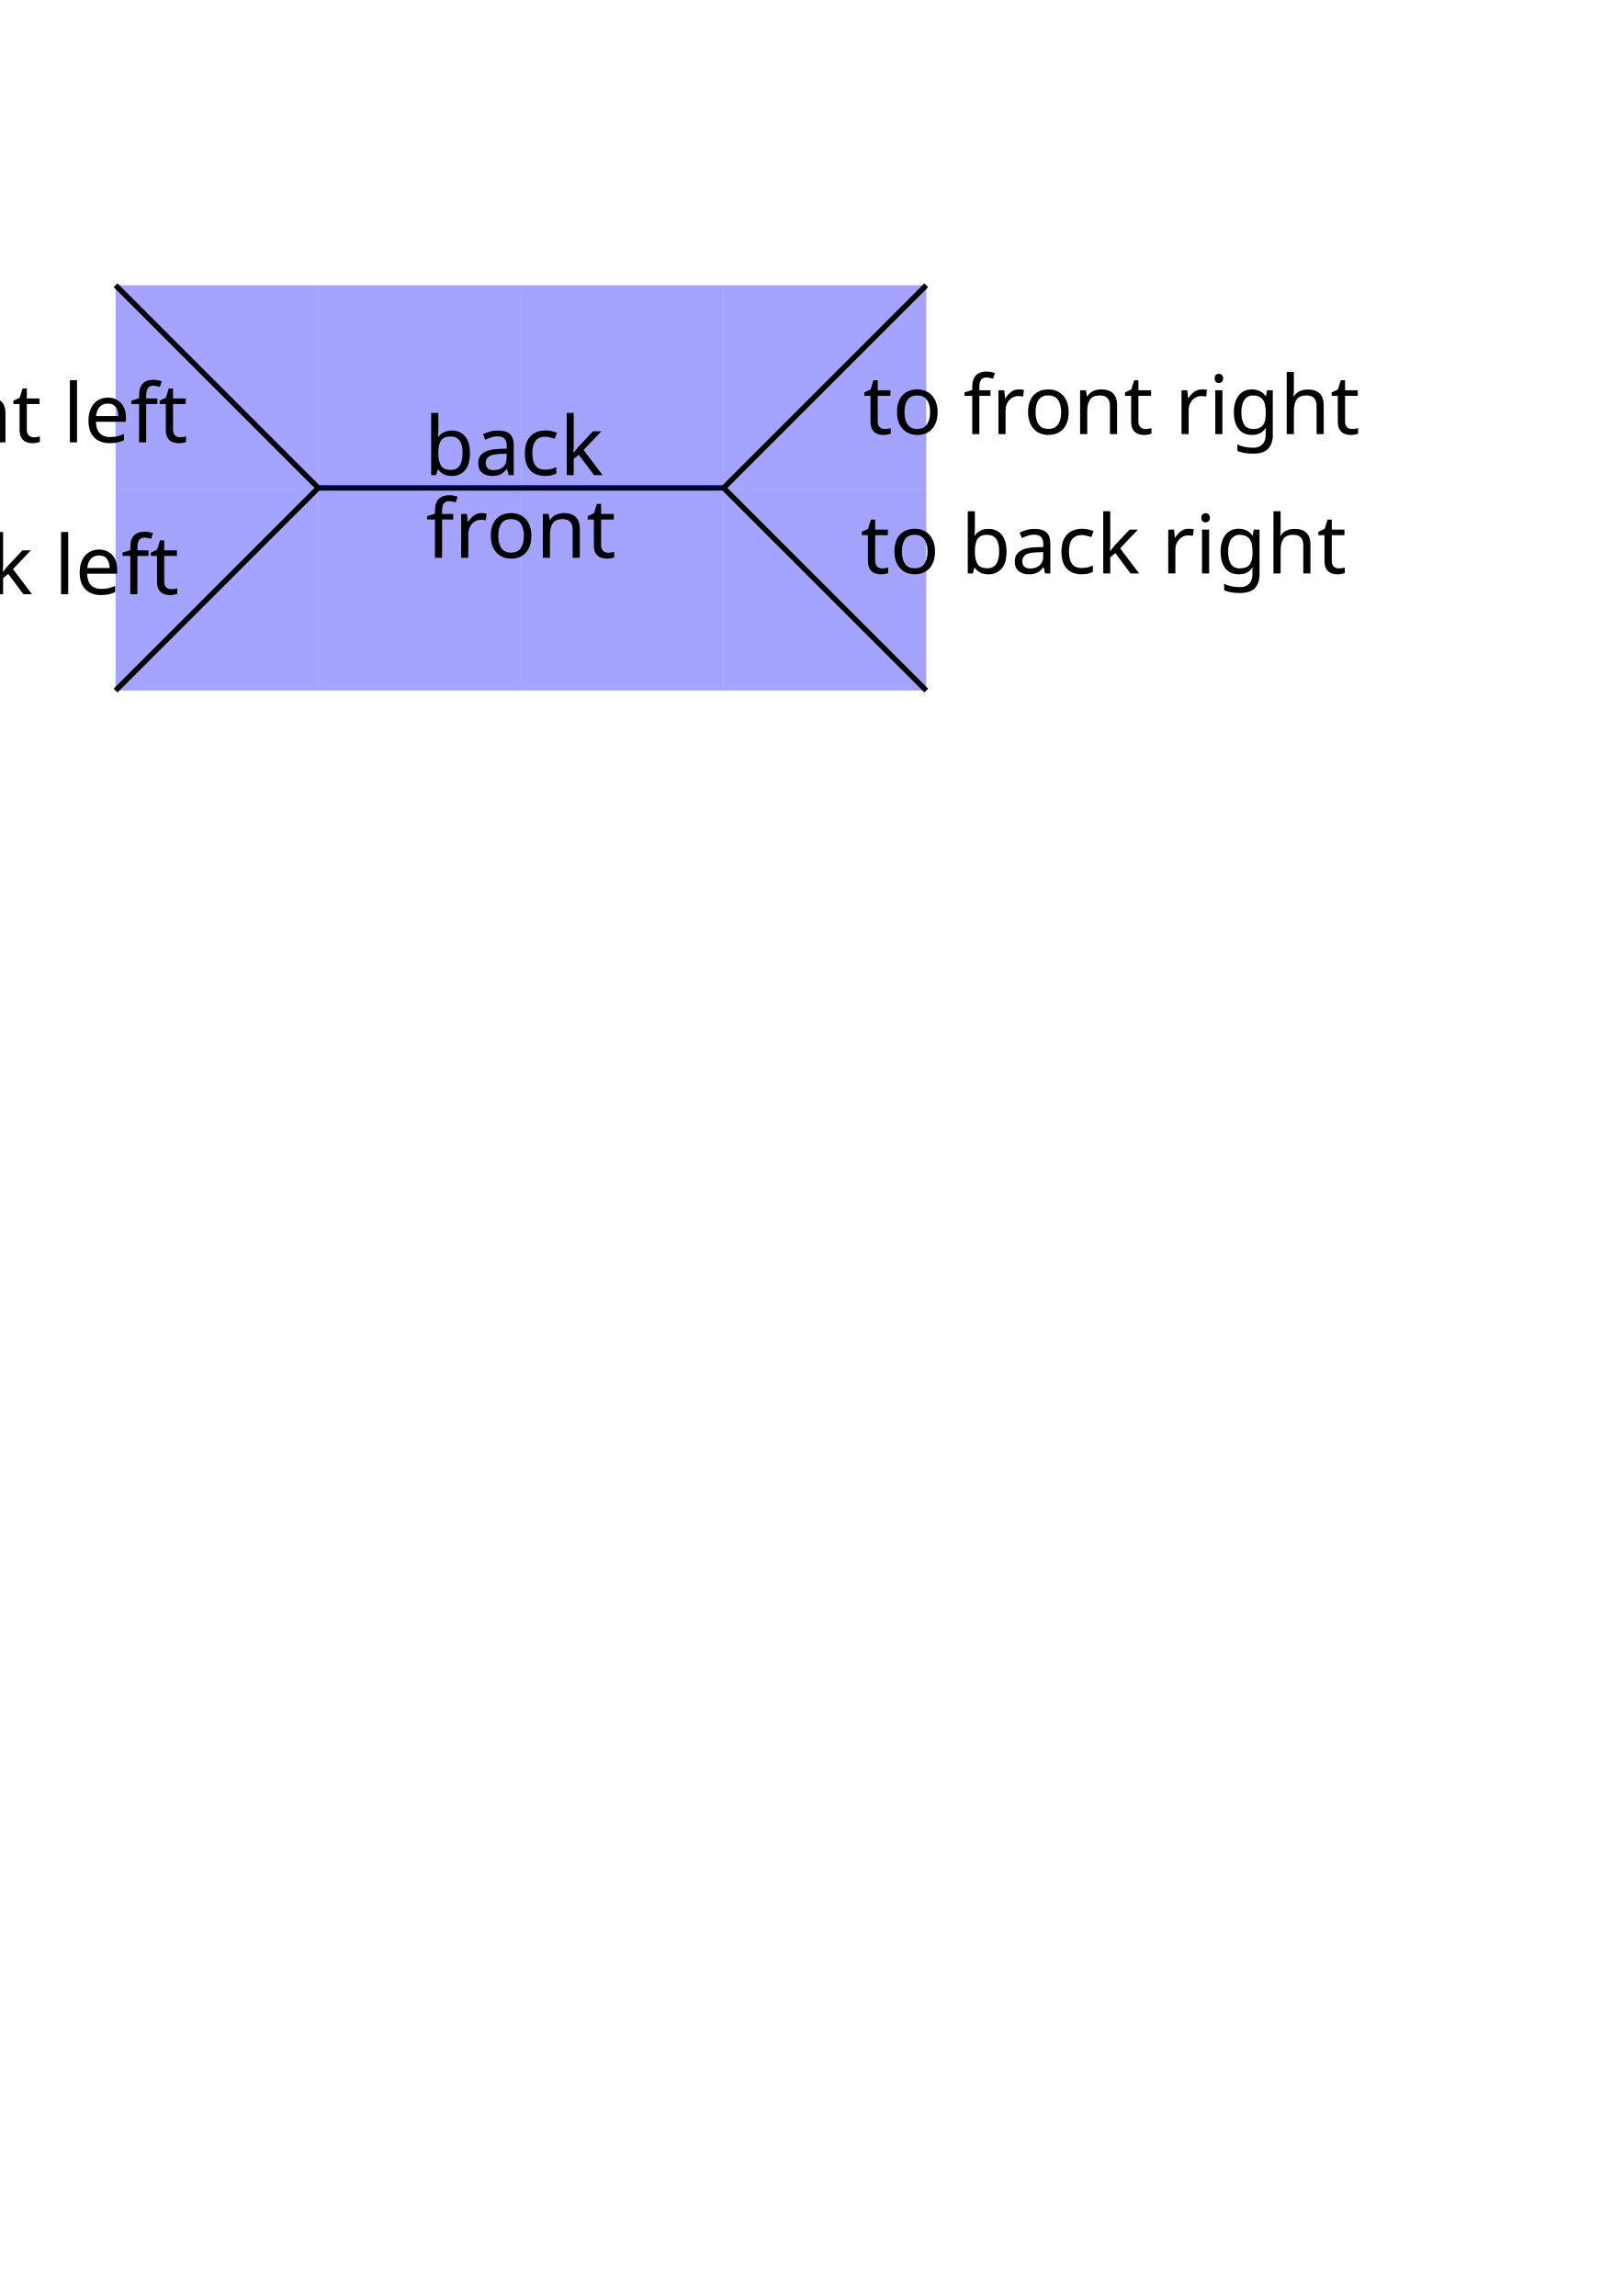
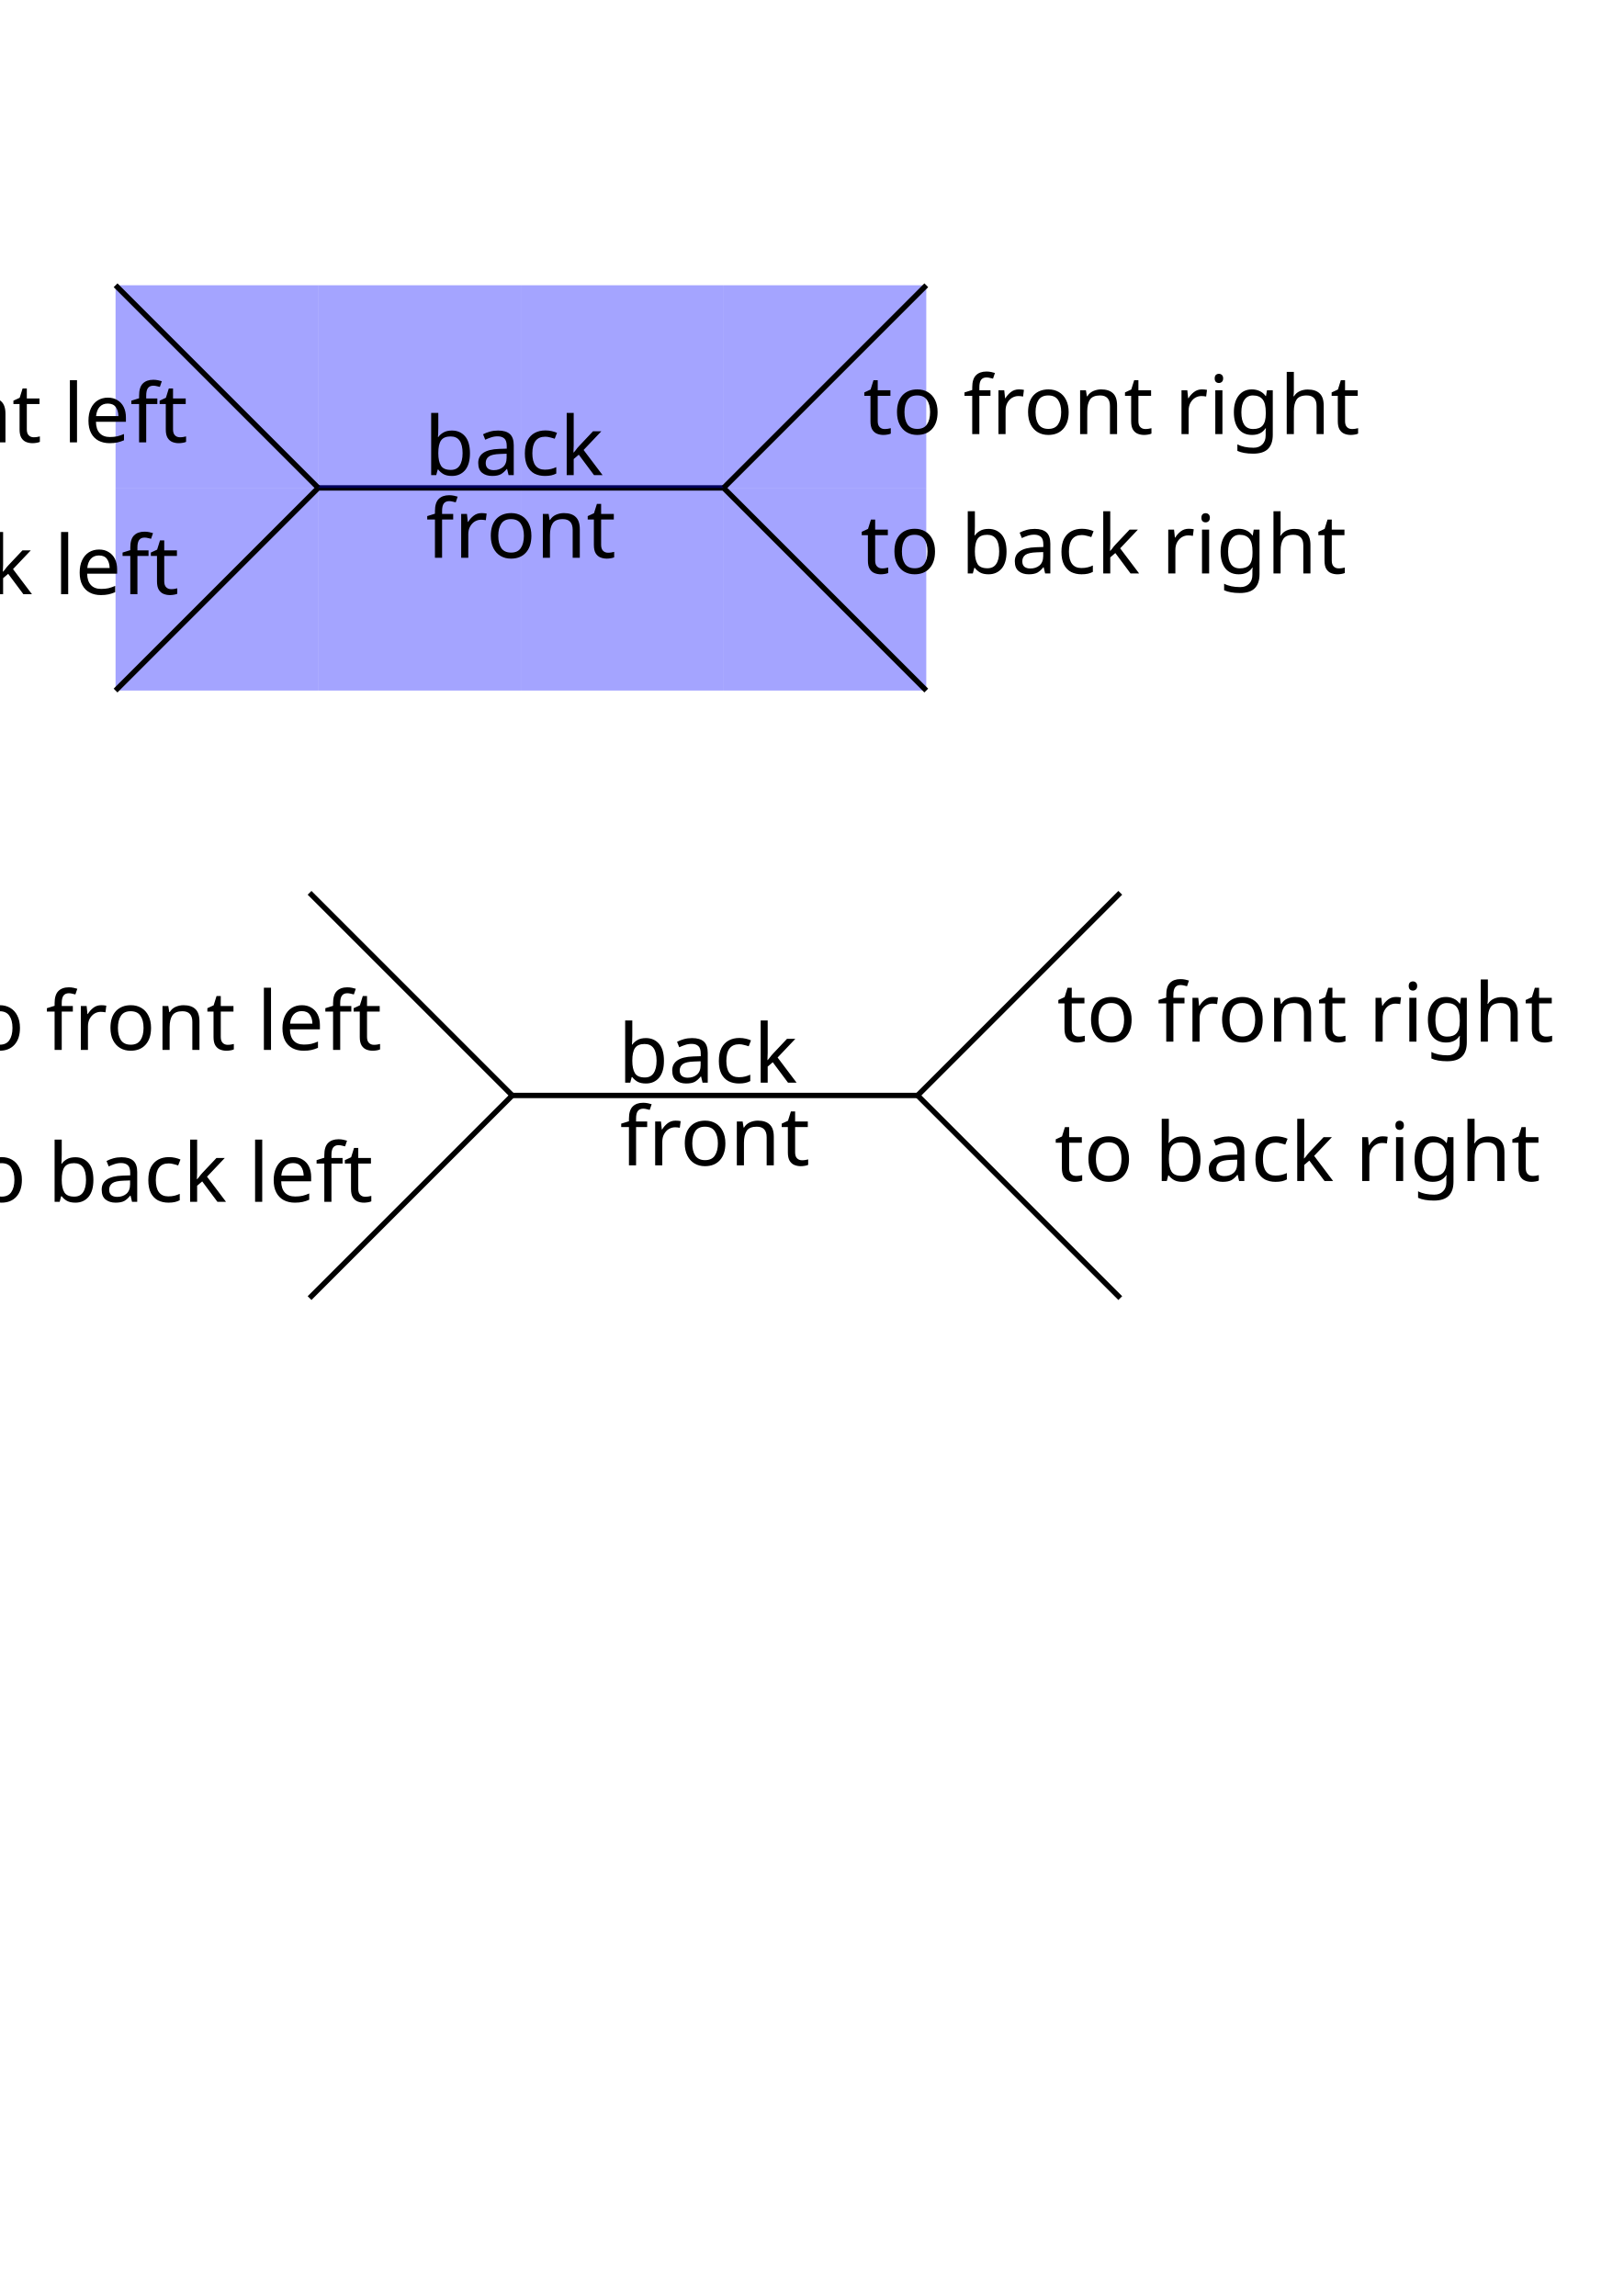
<svg xmlns="http://www.w3.org/2000/svg" width="210mm" height="297mm" viewBox="0 0 210 297" version="1.1" id="svg2212">
  <defs id="defs2206">
    <rect x="-15.387" y="3.754" width="9.851" height="15.598" id="rect2964" />
  </defs>
  <g id="layer1">
-     <g id="g2936" transform="translate(1.091802,1.09181)">
-       <rect style="opacity:0.356;fill:#0000ff;stroke:none;stroke-width:0.237;stroke-linecap:round" id="rect2777" width="26.213" height="26.213" x="13.855" y="62.022" />
-       <rect style="opacity:0.356;fill:#0000ff;stroke:none;stroke-width:0.237;stroke-linecap:round" id="rect2777-3" width="26.213" height="26.213" x="40.068" y="62.022" />
-       <rect style="opacity:0.356;fill:#0000ff;stroke:none;stroke-width:0.237;stroke-linecap:round" id="rect2777-5" width="26.213" height="26.213" x="66.281" y="62.022" />
-       <rect style="opacity:0.356;fill:#0000ff;stroke:none;stroke-width:0.237;stroke-linecap:round" id="rect2777-6" width="26.213" height="26.213" x="92.494" y="62.022" />
-       <path style="fill:none;stroke:#000000;stroke-width:0.694px;stroke-linecap:butt;stroke-linejoin:miter;stroke-opacity:1" d="M 13.855,88.235 40.068,62.022 H 66.281 92.494 l 26.213,26.213" id="path2855" />
-       <rect style="opacity:0.356;fill:#0000ff;stroke:none;stroke-width:0.237;stroke-linecap:round" id="rect2777-2" width="26.213" height="26.213" x="13.855" y="35.809" />
-       <rect style="opacity:0.356;fill:#0000ff;stroke:none;stroke-width:0.237;stroke-linecap:round" id="rect2777-3-9" width="26.213" height="26.213" x="40.068" y="35.809" />
-       <rect style="opacity:0.356;fill:#0000ff;stroke:none;stroke-width:0.237;stroke-linecap:round" id="rect2777-5-1" width="26.213" height="26.213" x="66.281" y="35.809" />
-       <rect style="opacity:0.356;fill:#0000ff;stroke:none;stroke-width:0.237;stroke-linecap:round" id="rect2777-6-2" width="26.213" height="26.213" x="92.494" y="35.809" />
-       <path id="path2855-7" style="fill:none;stroke:#000000;stroke-width:0.694px;stroke-linecap:butt;stroke-linejoin:miter;stroke-opacity:1" d="M 13.855,35.809 40.068,62.022 Z" />
-       <path style="fill:none;stroke:#000000;stroke-width:0.694px;stroke-linecap:butt;stroke-linejoin:miter;stroke-opacity:1" d="m 92.494,62.022 26.213,-26.213" id="path2895" />
-     </g>
+     <rect style="opacity:0.356;fill:#0000ff;stroke:none;stroke-width:0.237;stroke-linecap:round" id="rect2777" width="26.213" height="26.213" x="14.946" y="63.113" />
+     <rect style="opacity:0.356;fill:#0000ff;stroke:none;stroke-width:0.237;stroke-linecap:round" id="rect2777-3" width="26.213" height="26.213" x="41.159" y="63.113" />
+     <rect style="opacity:0.356;fill:#0000ff;stroke:none;stroke-width:0.237;stroke-linecap:round" id="rect2777-5" width="26.213" height="26.213" x="67.373" y="63.113" />
+     <rect style="opacity:0.356;fill:#0000ff;stroke:none;stroke-width:0.237;stroke-linecap:round" id="rect2777-6" width="26.213" height="26.213" x="93.586" y="63.113" />
+     <path style="fill:none;stroke:#000000;stroke-width:0.694px;stroke-linecap:butt;stroke-linejoin:miter;stroke-opacity:1" d="M 14.946,89.327 41.159,63.113 m 0,0 h 26.213 26.213 l 26.213,26.213" id="path2855" />
+     <rect style="opacity:0.356;fill:#0000ff;stroke:none;stroke-width:0.237;stroke-linecap:round" id="rect2777-2" width="26.213" height="26.213" x="14.946" y="36.9" />
+     <rect style="opacity:0.356;fill:#0000ff;stroke:none;stroke-width:0.237;stroke-linecap:round" id="rect2777-3-9" width="26.213" height="26.213" x="41.159" y="36.9" />
+     <rect style="opacity:0.356;fill:#0000ff;stroke:none;stroke-width:0.237;stroke-linecap:round" id="rect2777-5-1" width="26.213" height="26.213" x="67.373" y="36.9" />
+     <rect style="opacity:0.356;fill:#0000ff;stroke:none;stroke-width:0.237;stroke-linecap:round" id="rect2777-6-2" width="26.213" height="26.213" x="93.586" y="36.9" />
+     <path id="path2855-7" style="fill:none;stroke:#000000;stroke-width:0.694px;stroke-linecap:butt;stroke-linejoin:miter;stroke-opacity:1" d="m 14.947,36.901 26.213,26.213 z" />
+     <path style="fill:none;stroke:#000000;stroke-width:0.694px;stroke-linecap:butt;stroke-linejoin:miter;stroke-opacity:1" d="M 93.586,63.113 119.799,36.9" id="path2895" />
    <text xml:space="preserve" style="font-style:normal;font-variant:normal;font-weight:normal;font-stretch:normal;font-size:10.583px;line-height:1.25;font-family:Metropolis;-inkscape-font-specification:Metropolis;letter-spacing:0px;word-spacing:0px;fill:#000000;fill-opacity:1;stroke:none;stroke-width:0.265" x="55.096" y="72.152" id="text2919">
      <tspan id="tspan2917" x="55.096" y="72.152" style="stroke-width:0.265">front</tspan>
    </text>
    <text xml:space="preserve" style="font-style:normal;font-variant:normal;font-weight:normal;font-stretch:normal;font-size:10.583px;line-height:1.25;font-family:Metropolis;-inkscape-font-specification:Metropolis;letter-spacing:0px;word-spacing:0px;fill:#000000;fill-opacity:1;stroke:none;stroke-width:0.265" x="54.858" y="61.457" id="text2923">
      <tspan id="tspan2921" x="54.858" y="61.457" style="stroke-width:0.265">back</tspan>
    </text>
    <text xml:space="preserve" style="font-style:normal;font-variant:normal;font-weight:normal;font-stretch:normal;font-size:10.583px;line-height:1.25;font-family:Metropolis;-inkscape-font-specification:Metropolis;letter-spacing:0px;word-spacing:0px;fill:#000000;fill-opacity:1;stroke:none;stroke-width:0.265" x="-32.158" y="57.22" id="text2919-0">
      <tspan id="tspan2917-9" x="-32.158" y="57.22" style="stroke-width:0.265">to front left</tspan>
    </text>
    <text xml:space="preserve" id="text2962" style="fill:black;fill-opacity:1;stroke:none;font-family:Metropolis;font-style:normal;font-weight:normal;font-size:10.583px;line-height:1.25;letter-spacing:0px;word-spacing:0px;-inkscape-font-specification:Metropolis;font-stretch:normal;font-variant:normal;white-space:pre;shape-inside:url(#rect2964);" />
    <text xml:space="preserve" style="font-style:normal;font-variant:normal;font-weight:normal;font-stretch:normal;font-size:10.583px;line-height:1.25;font-family:Metropolis;-inkscape-font-specification:Metropolis;letter-spacing:0px;word-spacing:0px;fill:#000000;fill-opacity:1;stroke:none;stroke-width:0.265" x="-31.909" y="76.869" id="text2919-0-3">
      <tspan id="tspan2917-9-6" x="-31.909" y="76.869" style="stroke-width:0.265">to back left</tspan>
    </text>
    <text xml:space="preserve" style="font-style:normal;font-variant:normal;font-weight:normal;font-stretch:normal;font-size:10.583px;line-height:1.25;font-family:Metropolis;-inkscape-font-specification:Metropolis;letter-spacing:0px;word-spacing:0px;fill:#000000;fill-opacity:1;stroke:none;stroke-width:0.265" x="111.615" y="56.155" id="text2994">
      <tspan id="tspan2992" x="111.615" y="56.155" style="stroke-width:0.265">to front right</tspan>
    </text>
    <text xml:space="preserve" style="font-style:normal;font-variant:normal;font-weight:normal;font-stretch:normal;font-size:10.583px;line-height:1.25;font-family:Metropolis;-inkscape-font-specification:Metropolis;letter-spacing:0px;word-spacing:0px;fill:#000000;fill-opacity:1;stroke:none;stroke-width:0.265" x="111.281" y="74.179" id="text2998">
      <tspan id="tspan2996" x="111.281" y="74.179" style="stroke-width:0.265">to back right</tspan>
    </text>
+     <path style="fill:none;stroke:#000000;stroke-width:0.694px;stroke-linecap:butt;stroke-linejoin:miter;stroke-opacity:1" d="m 118.677,141.704 26.213,26.213" id="path1056" />
+     <path style="fill:none;stroke:#000000;stroke-width:0.694px;stroke-linecap:butt;stroke-linejoin:miter;stroke-opacity:1" d="M 66.251,141.704 H 92.464 118.677" id="path1052" />
+     <path style="fill:none;stroke:#000000;stroke-width:0.694px;stroke-linecap:butt;stroke-linejoin:miter;stroke-opacity:1" d="M 40.038,167.917 66.251,141.704" id="path2855-5" />
+     <path id="path2855-7-2" style="fill:none;stroke:#000000;stroke-width:0.694px;stroke-linecap:butt;stroke-linejoin:miter;stroke-opacity:1" d="m 40.038,115.491 26.213,26.213 z" />
+     <path style="fill:none;stroke:#000000;stroke-width:0.694px;stroke-linecap:butt;stroke-linejoin:miter;stroke-opacity:1" d="m 118.677,141.704 26.213,-26.213" id="path2895-7" />
+     <text xml:space="preserve" style="font-style:normal;font-variant:normal;font-weight:normal;font-stretch:normal;font-size:10.583px;line-height:1.25;font-family:Metropolis;-inkscape-font-specification:Metropolis;letter-spacing:0px;word-spacing:0px;fill:#000000;fill-opacity:1;stroke:none;stroke-width:0.265" x="80.187" y="150.742" id="text2919-09">
+       <tspan id="tspan2917-3" x="80.187" y="150.742" style="stroke-width:0.265">front</tspan>
+     </text>
+     <text xml:space="preserve" style="font-style:normal;font-variant:normal;font-weight:normal;font-stretch:normal;font-size:10.583px;line-height:1.25;font-family:Metropolis;-inkscape-font-specification:Metropolis;letter-spacing:0px;word-spacing:0px;fill:#000000;fill-opacity:1;stroke:none;stroke-width:0.265" x="79.949" y="140.048" id="text2923-6">
+       <tspan id="tspan2921-0" x="79.949" y="140.048" style="stroke-width:0.265">back</tspan>
+     </text>
+     <text xml:space="preserve" style="font-style:normal;font-variant:normal;font-weight:normal;font-stretch:normal;font-size:10.583px;line-height:1.25;font-family:Metropolis;-inkscape-font-specification:Metropolis;letter-spacing:0px;word-spacing:0px;fill:#000000;fill-opacity:1;stroke:none;stroke-width:0.265" x="-7.066" y="135.81" id="text2919-0-6">
+       <tspan id="tspan2917-9-2" x="-7.066" y="135.81" style="stroke-width:0.265">to front left</tspan>
+     </text>
+     <text xml:space="preserve" style="font-style:normal;font-variant:normal;font-weight:normal;font-stretch:normal;font-size:10.583px;line-height:1.25;font-family:Metropolis;-inkscape-font-specification:Metropolis;letter-spacing:0px;word-spacing:0px;fill:#000000;fill-opacity:1;stroke:none;stroke-width:0.265" x="-6.818" y="155.46" id="text2919-0-3-6">
+       <tspan id="tspan2917-9-6-1" x="-6.818" y="155.46" style="stroke-width:0.265">to back left</tspan>
+     </text>
+     <text xml:space="preserve" style="font-style:normal;font-variant:normal;font-weight:normal;font-stretch:normal;font-size:10.583px;line-height:1.25;font-family:Metropolis;-inkscape-font-specification:Metropolis;letter-spacing:0px;word-spacing:0px;fill:#000000;fill-opacity:1;stroke:none;stroke-width:0.265" x="136.707" y="134.746" id="text2994-8">
+       <tspan id="tspan2992-7" x="136.707" y="134.746" style="stroke-width:0.265">to front right</tspan>
+     </text>
+     <text xml:space="preserve" style="font-style:normal;font-variant:normal;font-weight:normal;font-stretch:normal;font-size:10.583px;line-height:1.25;font-family:Metropolis;-inkscape-font-specification:Metropolis;letter-spacing:0px;word-spacing:0px;fill:#000000;fill-opacity:1;stroke:none;stroke-width:0.265" x="136.372" y="152.769" id="text2998-9">
+       <tspan id="tspan2996-2" x="136.372" y="152.769" style="stroke-width:0.265">to back right</tspan>
+     </text>
  </g>
</svg>
